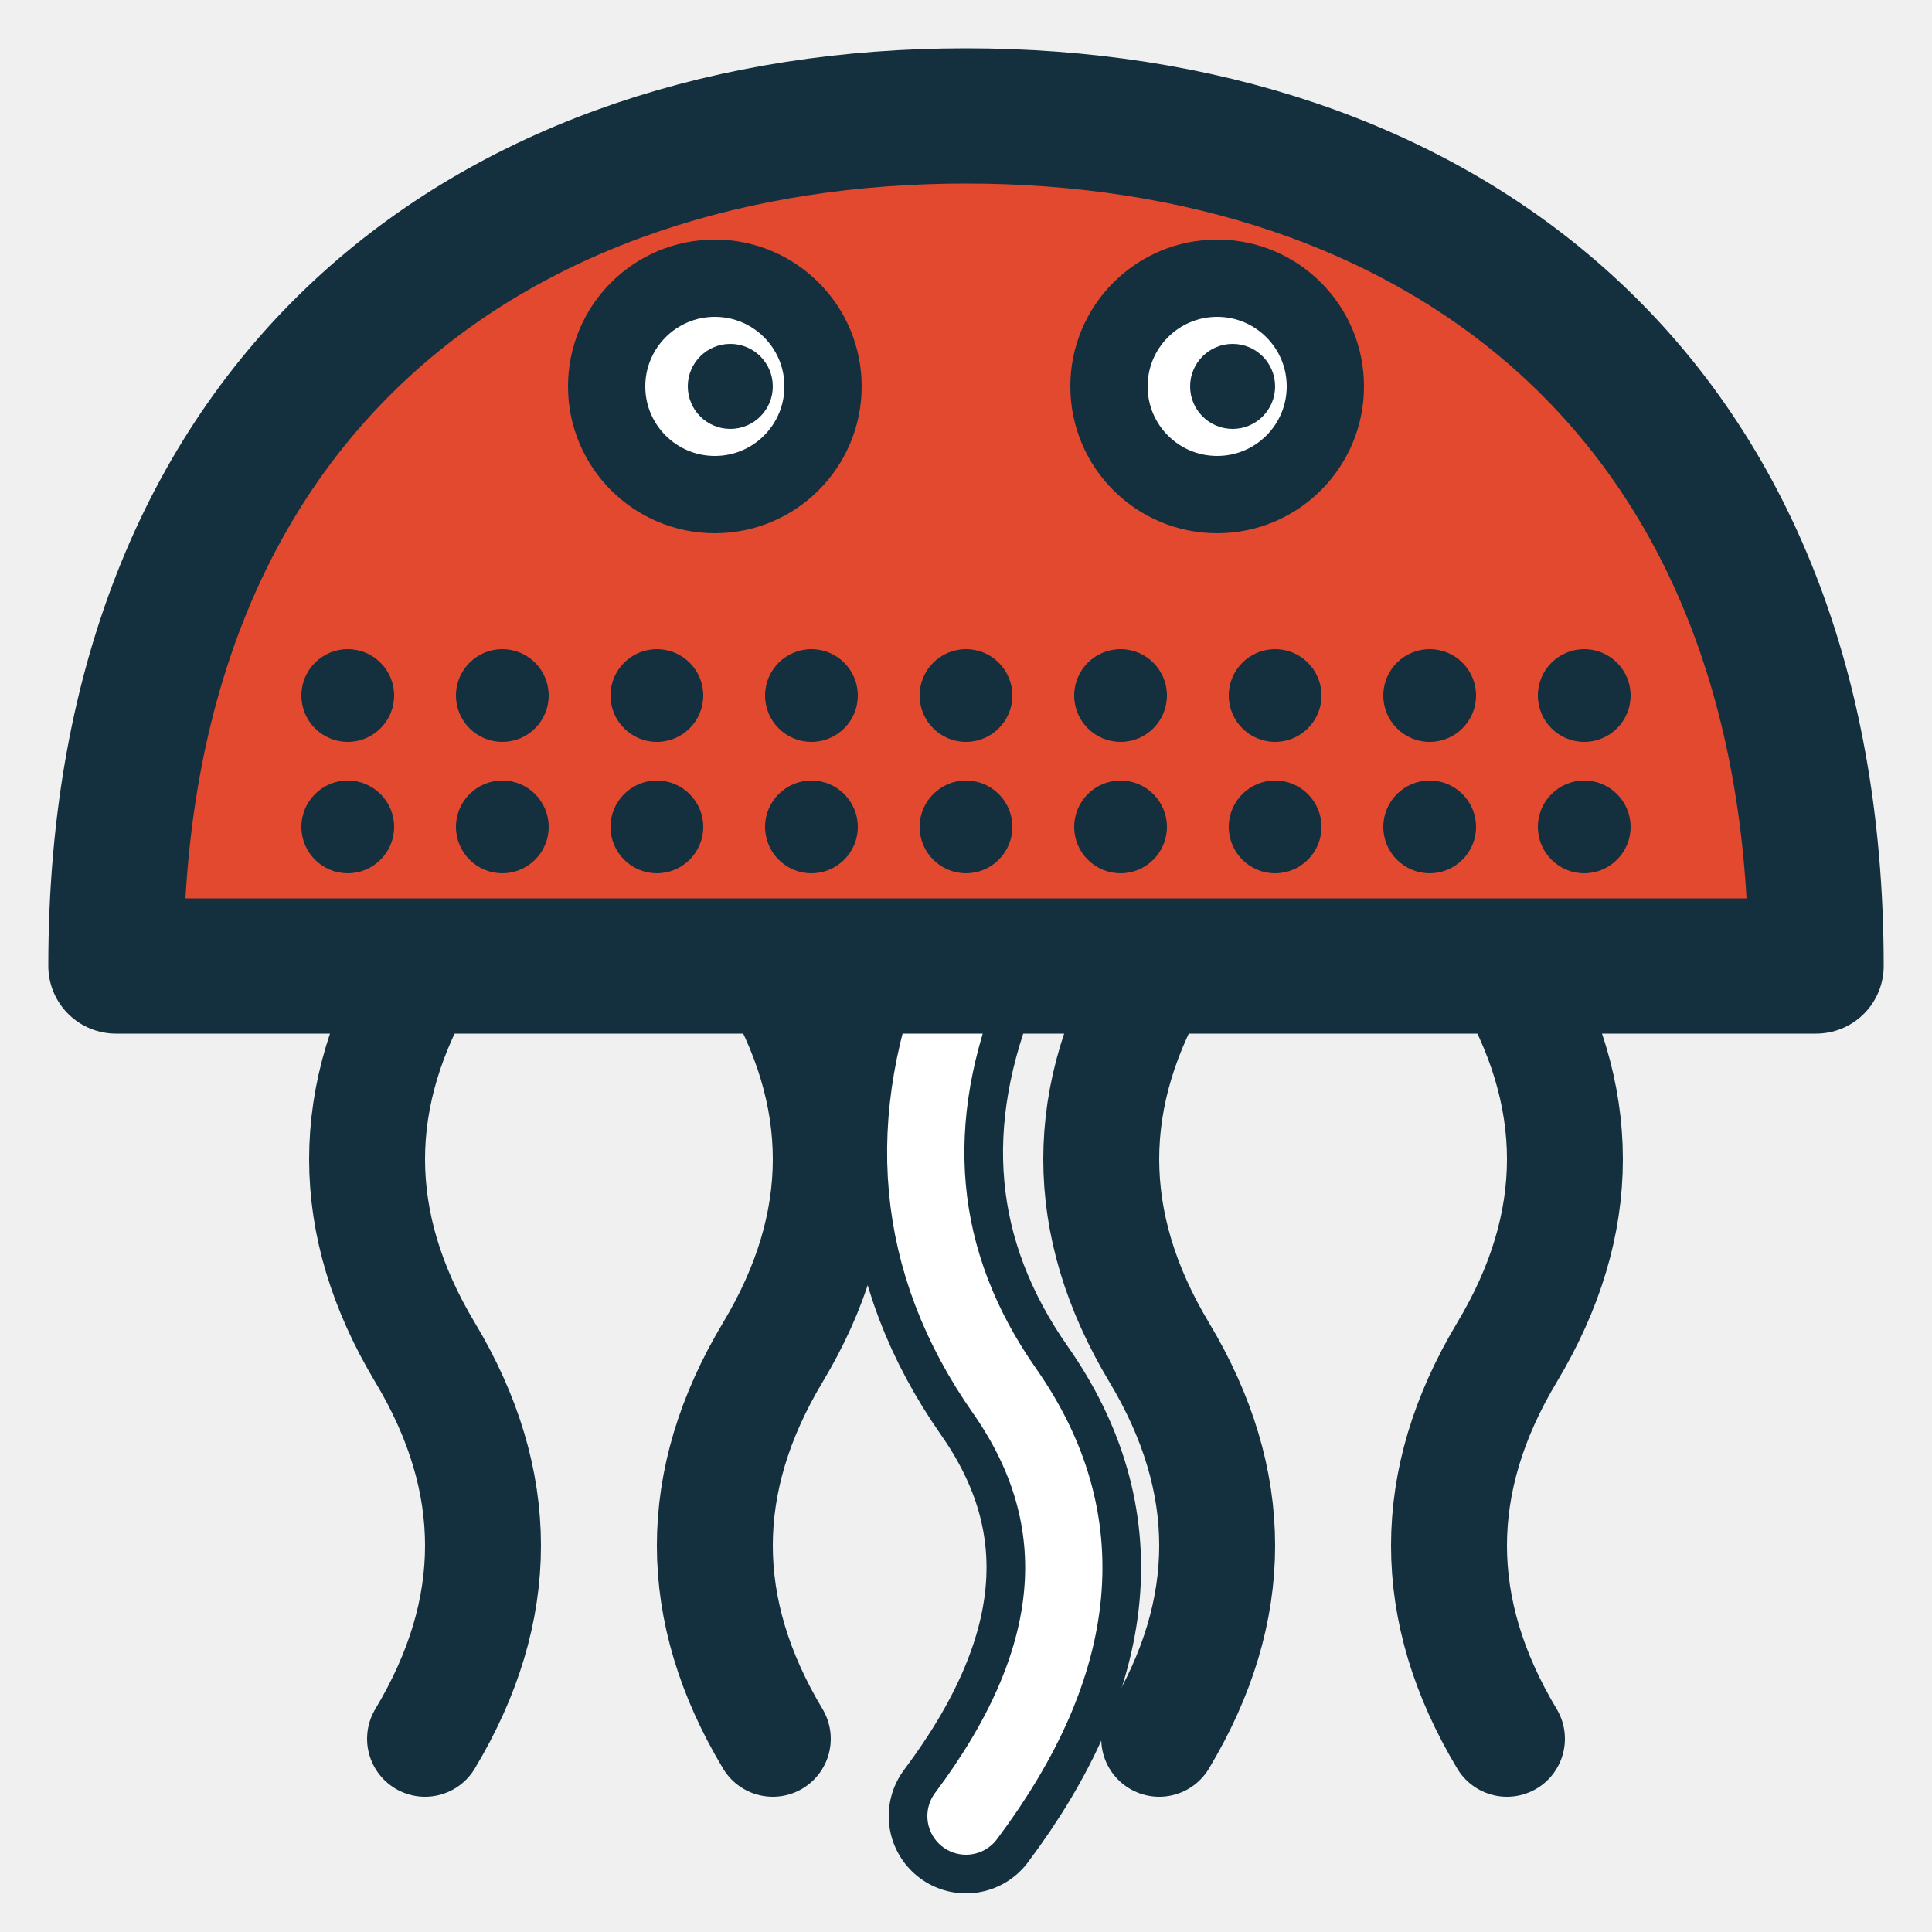
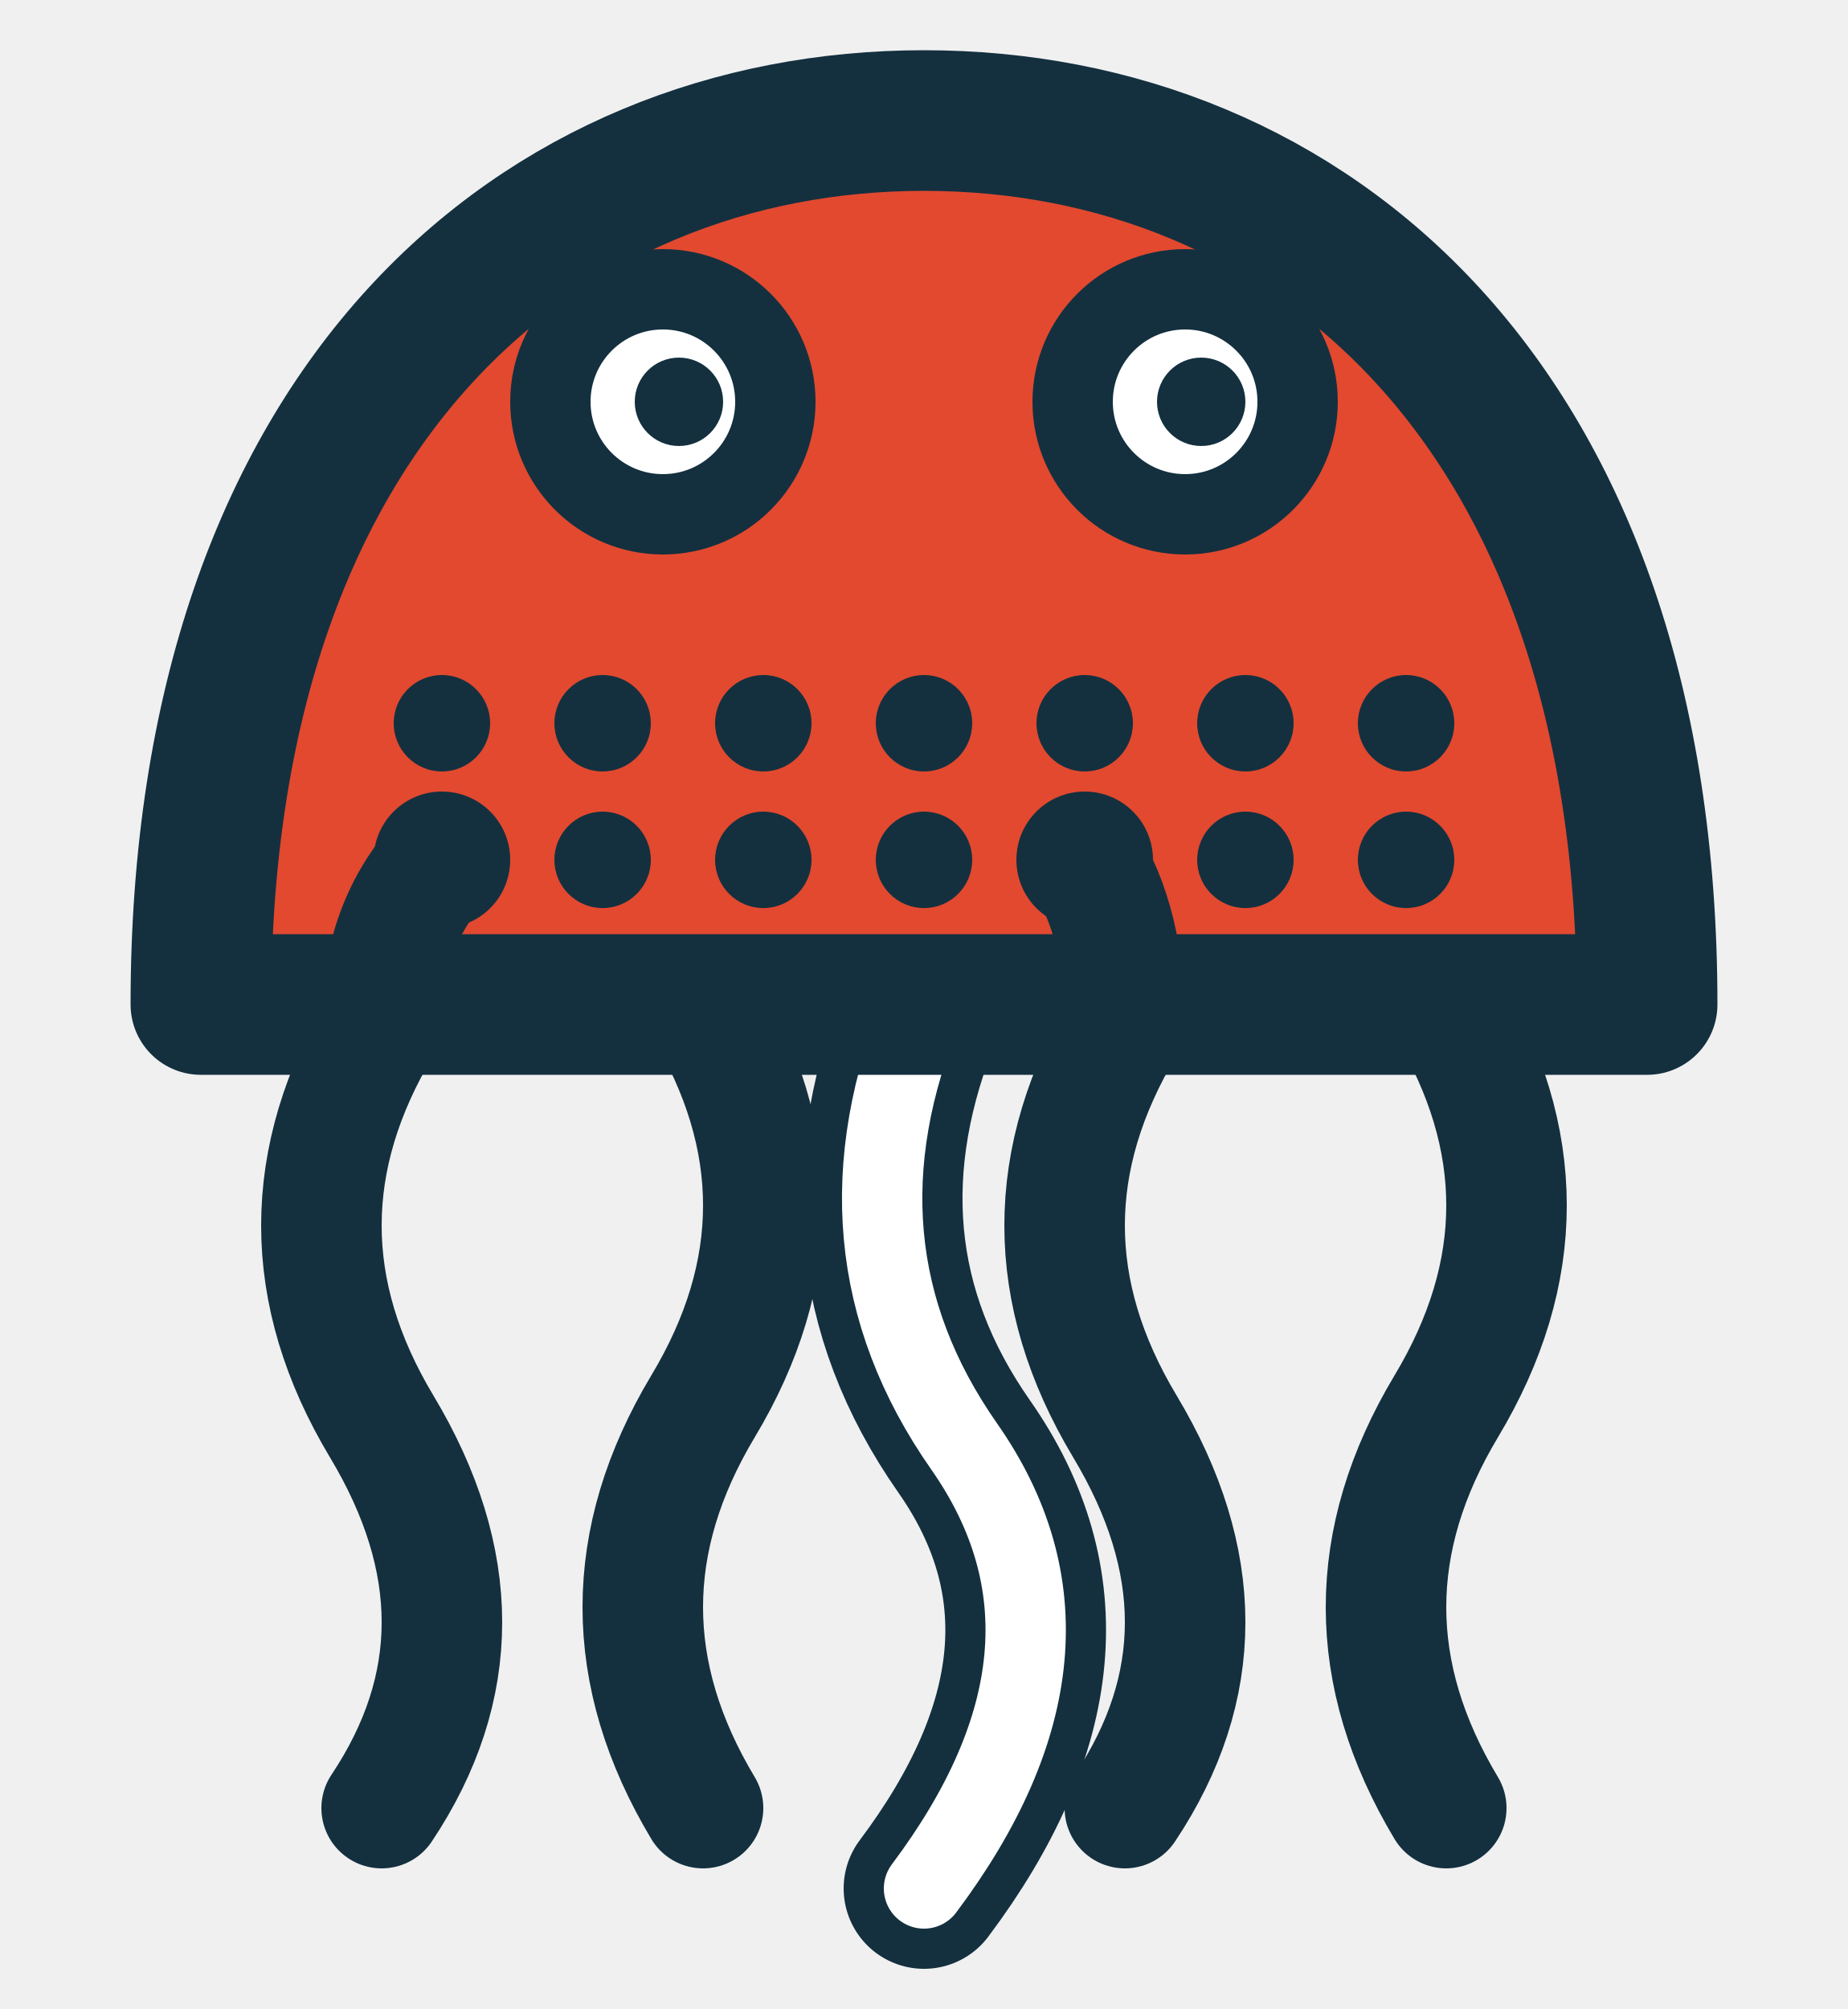
- <svg xmlns="http://www.w3.org/2000/svg" viewBox="11 2 50 50">
-   <g fill="none" stroke="#14303F" stroke-width="3" stroke-linecap="round">
-     <path d="M22 27 q-3 5 0 10 t0 10" />
-     <path d="M31 27 q3 5 0 10 t0 10" />
-     <path d="M41 27 q-3 5 0 10 t0 10" />
-     <path d="M50 27 q3 5 0 10 t0 10" />
-     <path d="M36 27 q-2.5 6 1 11 t-1 11" stroke-width="4" />
-   </g>
-   <path d="M36 27 q-2.5 6 1 11 t-1 11" fill="none" stroke="#fff" stroke-width="2" stroke-linecap="round" />
-   <path d="M14 27 C14 12 24 5 36 5 C48 5 58 12 58 27 Z" fill="#E2492F" stroke="#14303F" stroke-width="3.5" stroke-linejoin="round" />
-   <circle cx="20" cy="20" r="1.2" fill="#14303F" />
+ <svg xmlns="http://www.w3.org/2000/svg" viewBox="13 2 46 50">
+   <path d="M36 22 V27 q-2.5 6 1 11 t-1 11" fill="none" stroke="#14303F" stroke-width="4" stroke-linecap="round" />
+   <path d="M36 22 V27 q-2.5 6 1 11 t-1 11" fill="none" stroke="#fff" stroke-width="2" stroke-linecap="round" />
+   <path d="M18 27 C18 12 26.5 5 36 5 C45.5 5 54 12 54 27 Z" fill="#E2492F" stroke="#14303F" stroke-width="3.5" stroke-linejoin="round" />
  <circle cx="24" cy="20" r="1.2" fill="#14303F" />
  <circle cx="28" cy="20" r="1.2" fill="#14303F" />
  <circle cx="32" cy="20" r="1.2" fill="#14303F" />
  <circle cx="36" cy="20" r="1.2" fill="#14303F" />
  <circle cx="40" cy="20" r="1.2" fill="#14303F" />
  <circle cx="44" cy="20" r="1.2" fill="#14303F" />
  <circle cx="48" cy="20" r="1.2" fill="#14303F" />
-   <circle cx="52" cy="20" r="1.2" fill="#14303F" />
-   <circle cx="20" cy="23.4" r="1.2" fill="#14303F" />
  <circle cx="24" cy="23.4" r="1.2" fill="#14303F" />
  <circle cx="28" cy="23.4" r="1.2" fill="#14303F" />
  <circle cx="32" cy="23.4" r="1.2" fill="#14303F" />
  <circle cx="36" cy="23.4" r="1.2" fill="#14303F" />
  <circle cx="40" cy="23.4" r="1.2" fill="#14303F" />
  <circle cx="44" cy="23.4" r="1.2" fill="#14303F" />
  <circle cx="48" cy="23.4" r="1.2" fill="#14303F" />
-   <circle cx="52" cy="23.4" r="1.2" fill="#14303F" />
  <circle cx="29.5" cy="12" r="2.8" fill="#fff" stroke="#14303F" stroke-width="2" />
  <circle cx="29.9" cy="12" r="1.1" fill="#14303F" />
  <circle cx="42.5" cy="12" r="2.8" fill="#fff" stroke="#14303F" stroke-width="2" />
  <circle cx="42.9" cy="12" r="1.1" fill="#14303F" />
+   <g fill="none" stroke="#14303F" stroke-width="3" stroke-linecap="round">
+     <path d="M24 23.4 Q22.5 25 22.5 27.5 q-3 5 0 10 t0 9.5" />
+     <path d="M30.5 27 q3 5 0 10 t0 10" />
+     <path d="M40 23.4 Q41 25 41 27.5 q-3 5 0 10 t0 9.5" />
+     <path d="M49 27 q3 5 0 10 t0 10" />
+   </g>
+   <circle cx="24" cy="23.4" r="1.7" fill="#14303F" />
+   <circle cx="40" cy="23.4" r="1.7" fill="#14303F" />
</svg>
